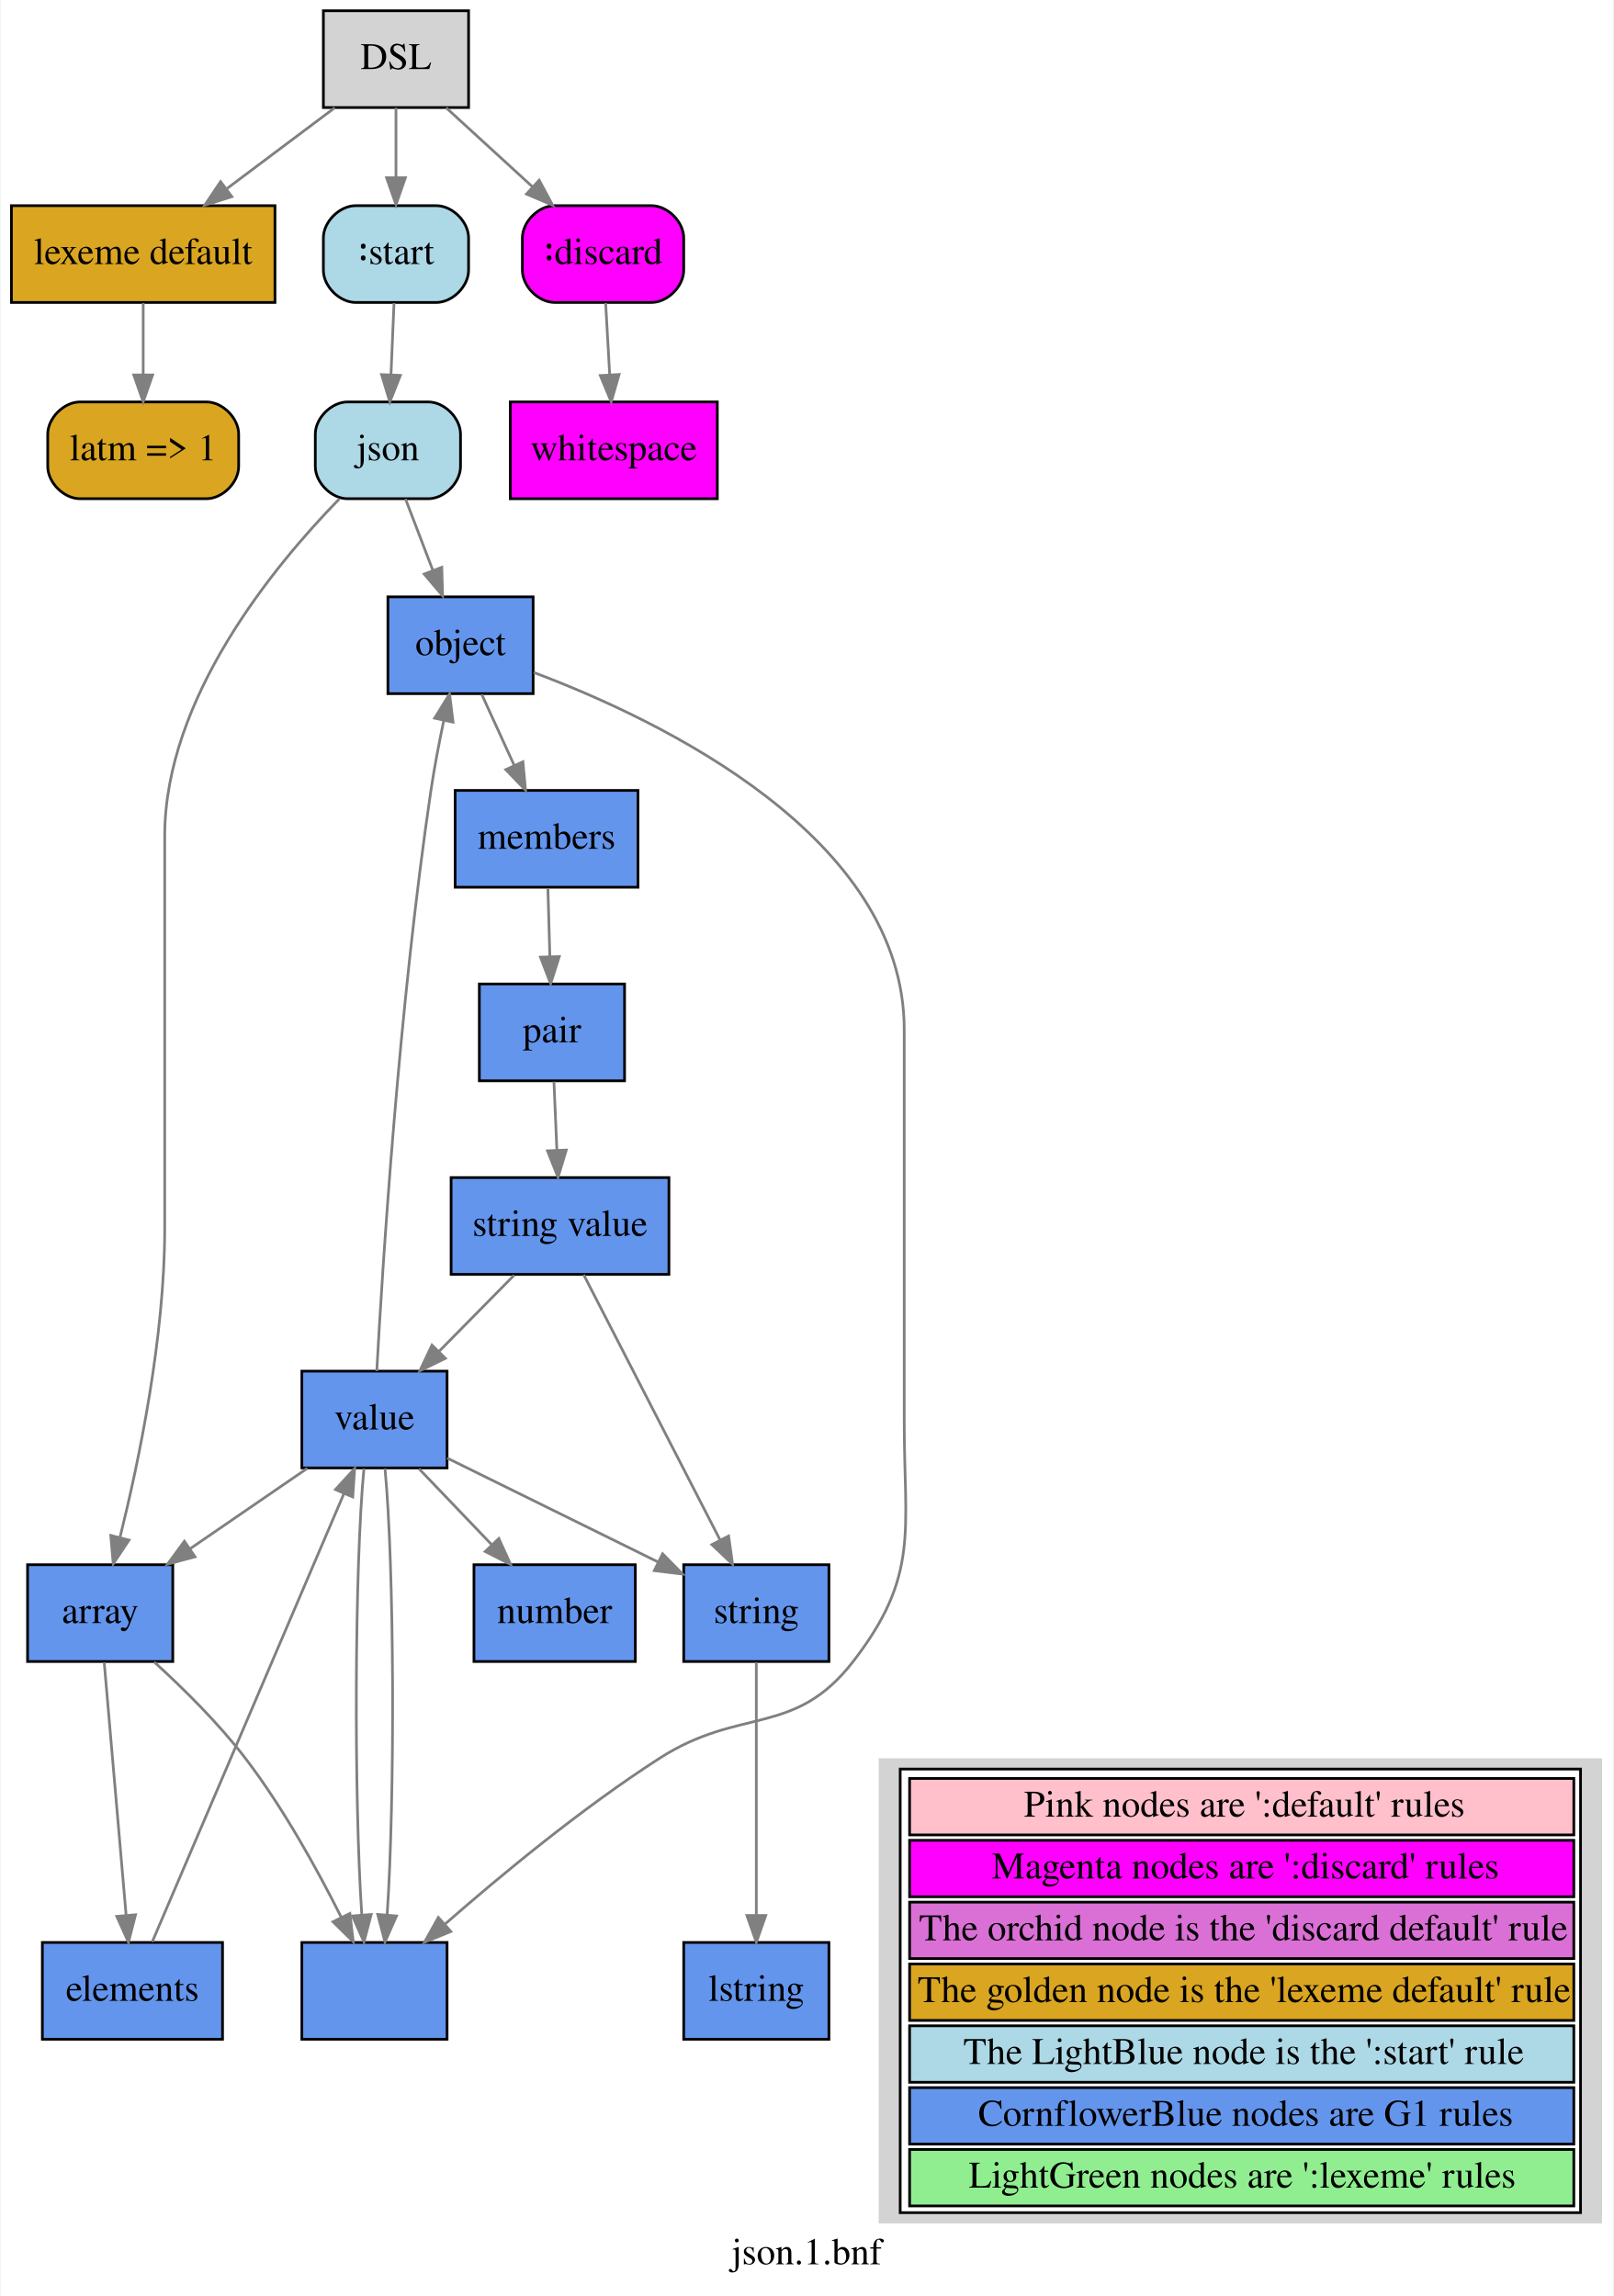
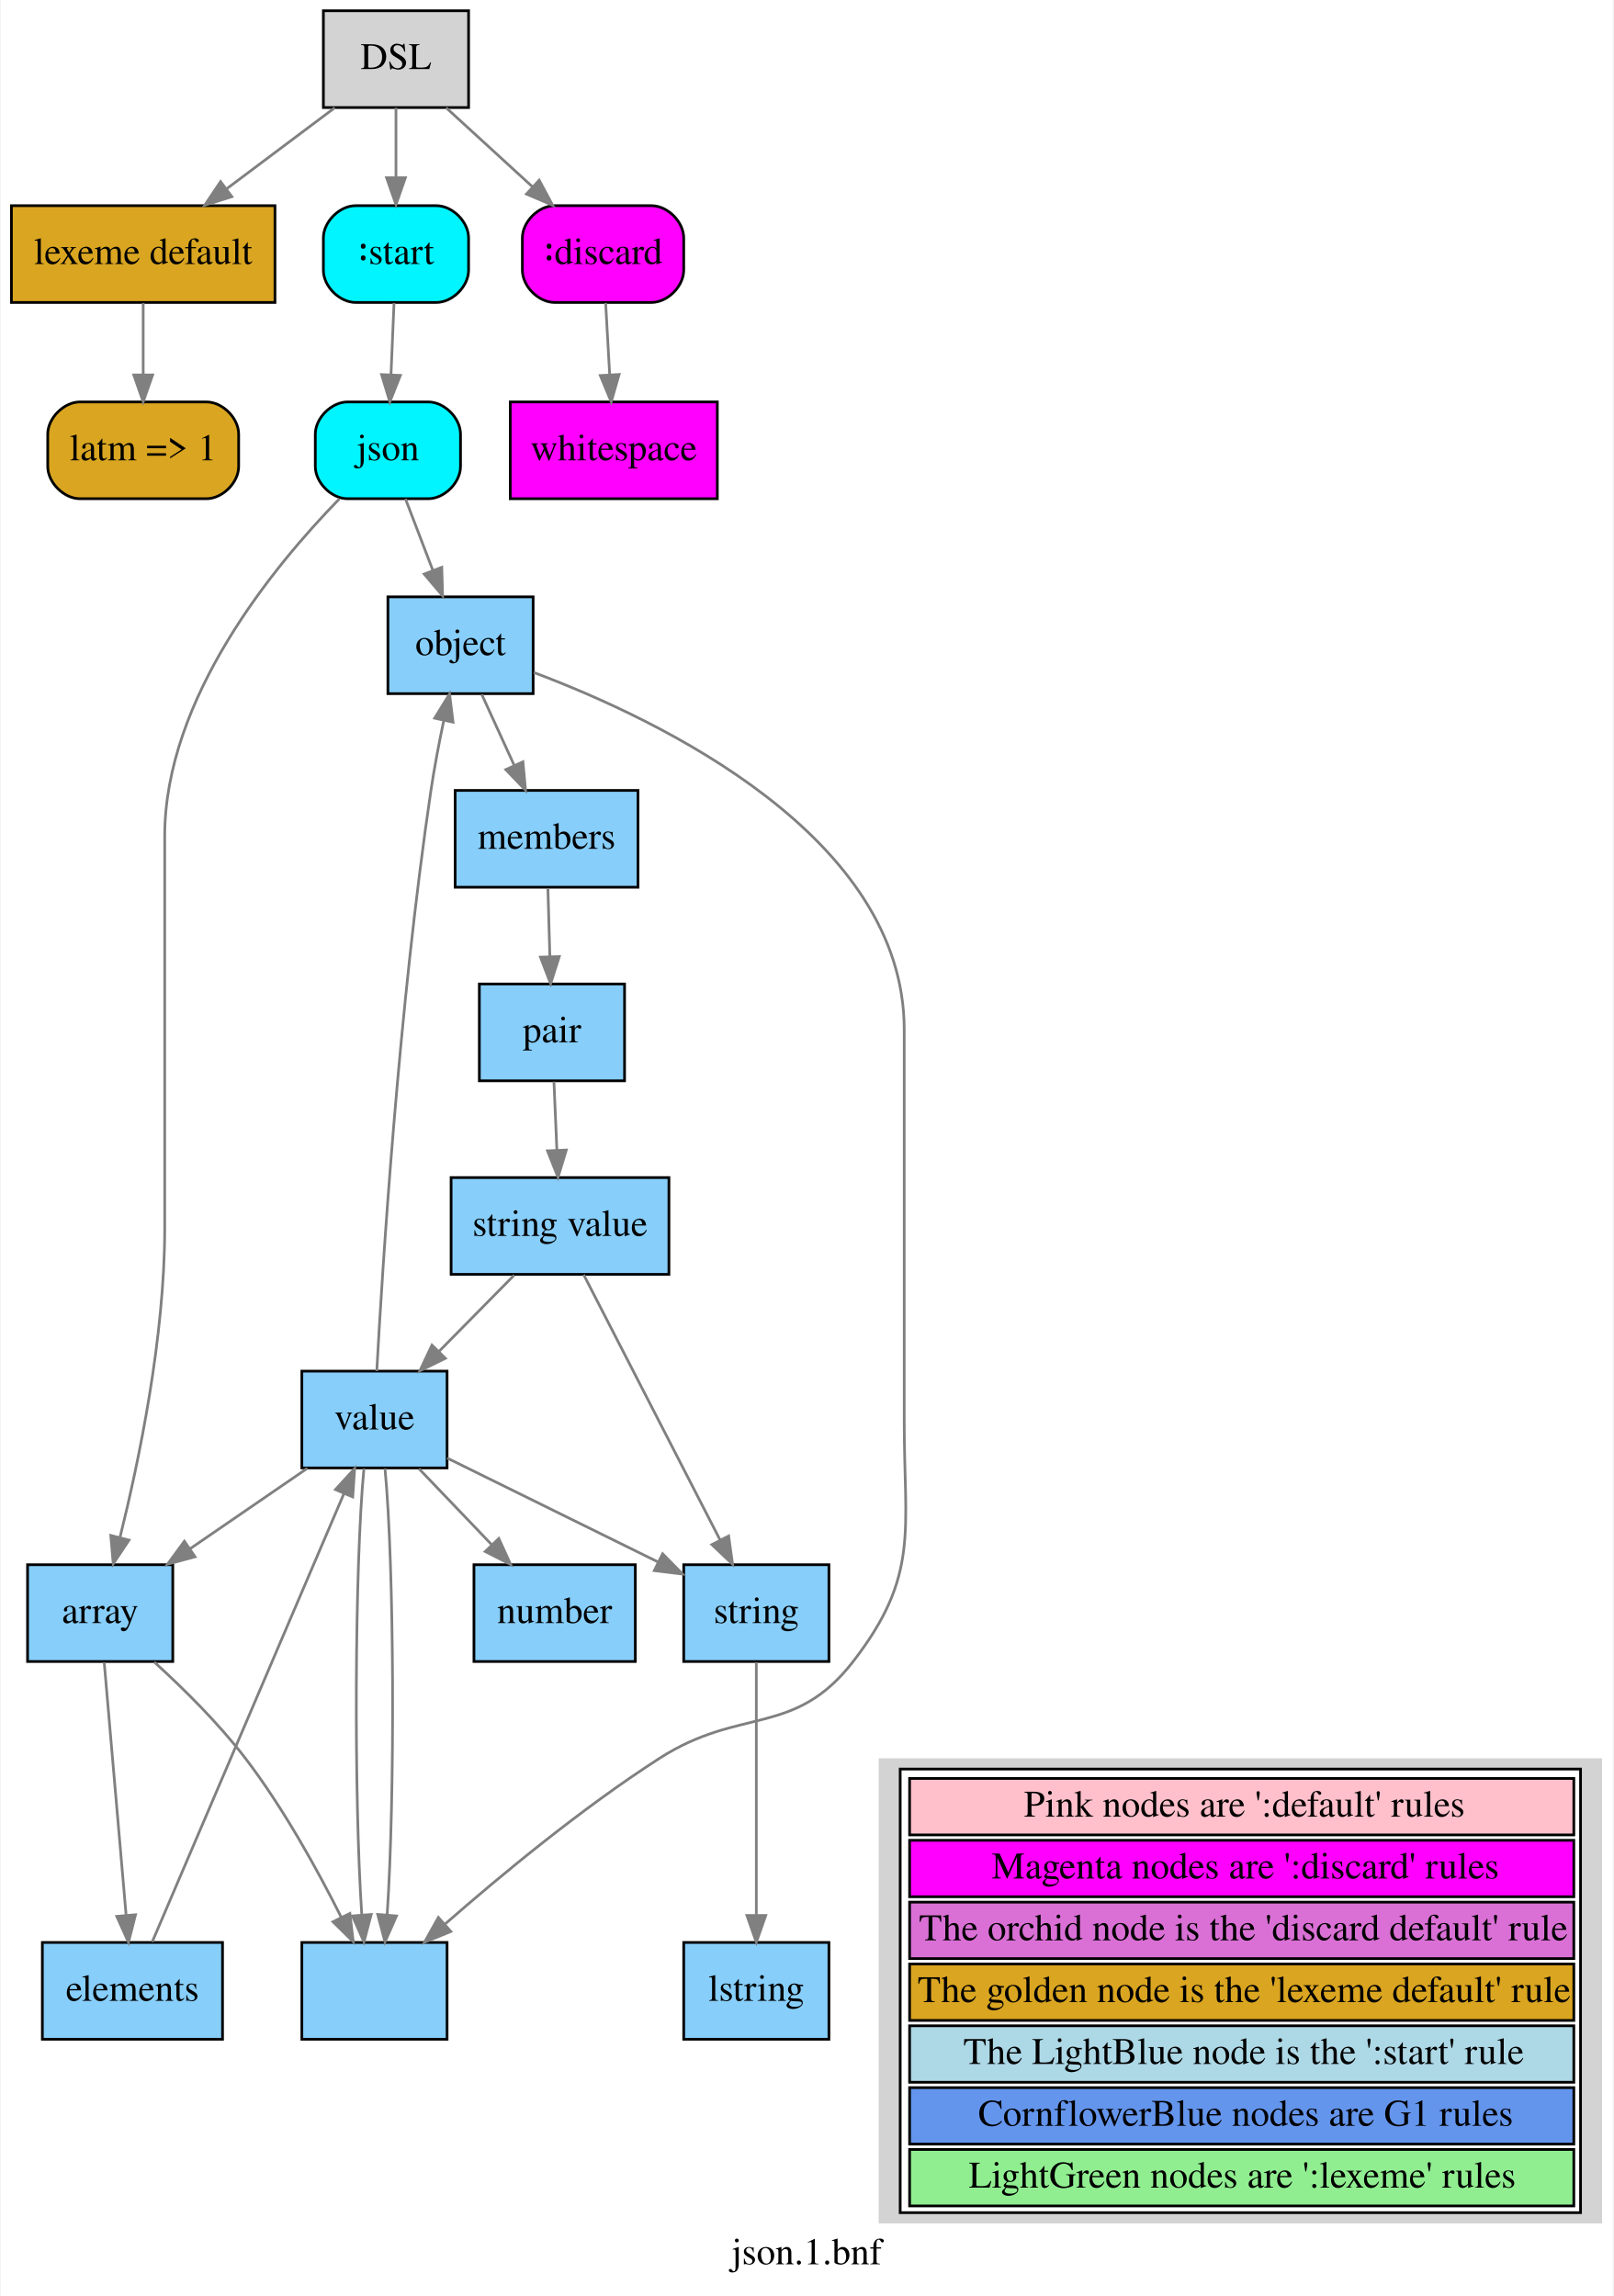
<svg xmlns="http://www.w3.org/2000/svg" width="600pt" height="854pt" viewBox="0.00 0.00 599.50 854.00">
  <g id="graph0" class="graph" transform="scale(1 1) rotate(0) translate(4 850)">
    <polygon fill="white" stroke="none" points="-4,4 -4,-850 595.5,-850 595.5,4 -4,4" />
    <text text-anchor="middle" x="295.75" y="-7.8" font-family="Times,serif" font-size="14.00">json.1.bnf</text>
    <g id="node1" class="node">
      <polygon fill="goldenrod" stroke="black" points="98,-773.5 7.10543e-15,-773.5 7.10543e-15,-737.5 98,-737.5 98,-773.5" />
      <text text-anchor="middle" x="49" y="-751.8" font-family="Times,serif" font-size="14.00">lexeme default</text>
    </g>
    <g id="node3" class="node">
      <path fill="goldenrod" stroke="black" d="M25.5,-664.5C25.5,-664.5 72.5,-664.5 72.5,-664.5 78.5,-664.5 84.5,-670.5 84.5,-676.5 84.5,-676.5 84.5,-688.5 84.5,-688.5 84.5,-694.5 78.5,-700.5 72.5,-700.5 72.5,-700.5 25.5,-700.5 25.5,-700.5 19.5,-700.5 13.5,-694.5 13.5,-688.5 13.5,-688.5 13.5,-676.5 13.5,-676.5 13.5,-670.5 19.5,-664.5 25.5,-664.5" />
      <text text-anchor="middle" x="49" y="-678.8" font-family="Times,serif" font-size="14.00">latm =&gt; 1</text>
    </g>
    <g id="edge2" class="edge">
      <path fill="none" stroke="grey" d="M49,-737.313C49,-729.289 49,-719.547 49,-710.569" />
      <polygon fill="grey" stroke="grey" points="52.5,-710.529 49,-700.529 45.5,-710.529 52.5,-710.529" />
    </g>
    <g id="node2" class="node">
      <polygon fill="lightgrey" stroke="black" points="170,-846 116,-846 116,-810 170,-810 170,-846" />
      <text text-anchor="middle" x="143" y="-824.3" font-family="Times,serif" font-size="14.00">DSL</text>
    </g>
    <g id="edge1" class="edge">
      <path fill="none" stroke="grey" d="M120.245,-809.934C108.211,-800.908 93.256,-789.692 80.16,-779.87" />
      <polygon fill="grey" stroke="grey" points="81.971,-776.853 71.871,-773.653 77.771,-782.453 81.971,-776.853" />
    </g>
    <g id="node4" class="node">
-       <path fill="lightblue" stroke="black" d="M128,-737.5C128,-737.5 158,-737.5 158,-737.5 164,-737.5 170,-743.5 170,-749.5 170,-749.5 170,-761.5 170,-761.5 170,-767.5 164,-773.5 158,-773.5 158,-773.5 128,-773.5 128,-773.5 122,-773.5 116,-767.5 116,-761.5 116,-761.5 116,-749.5 116,-749.5 116,-743.5 122,-737.5 128,-737.5" />
+       <path fill="#00f5ff" stroke="black" d="M128,-737.5C128,-737.5 158,-737.5 158,-737.5 164,-737.5 170,-743.5 170,-749.5 170,-749.5 170,-761.5 170,-761.5 170,-767.5 164,-773.5 158,-773.5 158,-773.5 128,-773.5 128,-773.5 122,-773.5 116,-767.5 116,-761.5 116,-761.5 116,-749.5 116,-749.5 116,-743.5 122,-737.5 128,-737.5" />
      <text text-anchor="middle" x="143" y="-751.8" font-family="Times,serif" font-size="14.00">꞉start</text>
    </g>
    <g id="edge3" class="edge">
      <path fill="none" stroke="grey" d="M143,-809.934C143,-802.17 143,-792.784 143,-784.06" />
      <polygon fill="grey" stroke="grey" points="146.5,-783.899 143,-773.899 139.5,-783.899 146.5,-783.899" />
    </g>
    <g id="node17" class="node">
      <path fill="magenta" stroke="black" d="M202,-737.5C202,-737.5 238,-737.5 238,-737.5 244,-737.5 250,-743.5 250,-749.5 250,-749.5 250,-761.5 250,-761.5 250,-767.5 244,-773.5 238,-773.5 238,-773.5 202,-773.5 202,-773.5 196,-773.5 190,-767.5 190,-761.5 190,-761.5 190,-749.5 190,-749.5 190,-743.5 196,-737.5 202,-737.5" />
      <text text-anchor="middle" x="220" y="-751.8" font-family="Times,serif" font-size="14.00">꞉discard</text>
    </g>
    <g id="edge23" class="edge">
      <path fill="none" stroke="grey" d="M161.64,-809.934C171.31,-801.08 183.282,-790.119 193.861,-780.432" />
      <polygon fill="grey" stroke="grey" points="196.253,-782.988 201.265,-773.653 191.526,-777.825 196.253,-782.988" />
    </g>
    <g id="node5" class="node">
-       <path fill="lightblue" stroke="black" d="M125,-664.5C125,-664.5 155,-664.5 155,-664.5 161,-664.5 167,-670.5 167,-676.5 167,-676.5 167,-688.5 167,-688.5 167,-694.5 161,-700.5 155,-700.5 155,-700.5 125,-700.5 125,-700.5 119,-700.5 113,-694.5 113,-688.5 113,-688.5 113,-676.5 113,-676.5 113,-670.5 119,-664.5 125,-664.5" />
+       <path fill="#00f5ff" stroke="black" d="M125,-664.5C125,-664.5 155,-664.5 155,-664.5 161,-664.5 167,-670.5 167,-676.5 167,-676.5 167,-688.5 167,-688.5 167,-694.5 161,-700.5 155,-700.5 155,-700.5 125,-700.5 125,-700.5 119,-700.5 113,-694.5 113,-688.5 113,-688.5 113,-676.5 113,-676.5 113,-670.5 119,-664.5 125,-664.5" />
      <text text-anchor="middle" x="140" y="-678.8" font-family="Times,serif" font-size="14.00">json</text>
    </g>
    <g id="edge4" class="edge">
      <path fill="none" stroke="grey" d="M142.274,-737.313C141.935,-729.289 141.523,-719.547 141.144,-710.569" />
      <polygon fill="grey" stroke="grey" points="144.639,-710.372 140.72,-700.529 137.645,-710.668 144.639,-710.372" />
    </g>
    <g id="node6" class="node">
-       <polygon fill="CornflowerBlue" stroke="black" points="194,-628 140,-628 140,-592 194,-592 194,-628" />
+       <polygon fill="LightSkyBlue" stroke="black" points="194,-628 140,-628 140,-592 194,-592 194,-628" />
      <text text-anchor="middle" x="167" y="-606.3" font-family="Times,serif" font-size="14.00">object</text>
    </g>
    <g id="edge5" class="edge">
      <path fill="none" stroke="grey" d="M146.536,-664.434C149.575,-656.499 153.262,-646.871 156.665,-637.985" />
      <polygon fill="grey" stroke="grey" points="160.029,-638.989 160.337,-628.399 153.492,-636.485 160.029,-638.989" />
    </g>
    <g id="node7" class="node">
-       <polygon fill="CornflowerBlue" stroke="black" points="60,-268 6,-268 6,-232 60,-232 60,-268" />
+       <polygon fill="LightSkyBlue" stroke="black" points="60,-268 6,-268 6,-232 60,-232 60,-268" />
      <text text-anchor="middle" x="33" y="-246.3" font-family="Times,serif" font-size="14.00">array</text>
    </g>
    <g id="edge6" class="edge">
      <path fill="none" stroke="grey" d="M121.99,-664.489C97.579,-639.498 57,-590.248 57,-539 57,-539 57,-539 57,-393 57,-352.65 47.462,-306.742 40.412,-278.319" />
      <polygon fill="grey" stroke="grey" points="43.726,-277.15 37.857,-268.329 36.944,-278.885 43.726,-277.15" />
    </g>
    <g id="node8" class="node">
-       <polygon fill="CornflowerBlue" stroke="black" points="162,-127.5 108,-127.5 108,-91.5 162,-91.5 162,-127.5" />
+       <polygon fill="LightSkyBlue" stroke="black" points="162,-127.5 108,-127.5 108,-91.5 162,-91.5 162,-127.5" />
    </g>
    <g id="edge7" class="edge">
      <path fill="none" stroke="grey" d="M194.246,-599.87C241.111,-582.245 332,-538.808 332,-467 332,-467 332,-467 332,-321 332,-280.553 337.758,-263.984 313,-232 291.1,-203.709 271.098,-215.343 241,-196 212.203,-177.493 182.075,-152.573 161.331,-134.412" />
      <polygon fill="grey" stroke="grey" points="163.402,-131.571 153.592,-127.568 158.764,-136.814 163.402,-131.571" />
    </g>
    <g id="node9" class="node">
-       <polygon fill="CornflowerBlue" stroke="black" points="233,-556 165,-556 165,-520 233,-520 233,-556" />
+       <polygon fill="LightSkyBlue" stroke="black" points="233,-556 165,-556 165,-520 233,-520 233,-556" />
      <text text-anchor="middle" x="199" y="-534.3" font-family="Times,serif" font-size="14.00">members</text>
    </g>
    <g id="edge8" class="edge">
      <path fill="none" stroke="grey" d="M174.91,-591.697C178.553,-583.728 182.954,-574.1 186.994,-565.264" />
      <polygon fill="grey" stroke="grey" points="190.206,-566.654 191.181,-556.104 183.84,-563.744 190.206,-566.654" />
    </g>
    <g id="edge19" class="edge">
      <path fill="none" stroke="grey" d="M53.11,-231.813C63.913,-221.982 77.022,-209.04 87,-196 101.14,-177.521 113.864,-154.4 122.654,-136.863" />
      <polygon fill="grey" stroke="grey" points="125.858,-138.279 127.116,-127.759 119.572,-135.198 125.858,-138.279" />
    </g>
    <g id="node15" class="node">
-       <polygon fill="CornflowerBlue" stroke="black" points="78.5,-127.5 11.5,-127.5 11.5,-91.5 78.5,-91.5 78.5,-127.5" />
+       <polygon fill="LightSkyBlue" stroke="black" points="78.5,-127.5 11.5,-127.5 11.5,-91.5 78.5,-91.5 78.5,-127.5" />
      <text text-anchor="middle" x="45" y="-105.8" font-family="Times,serif" font-size="14.00">elements</text>
    </g>
    <g id="edge20" class="edge">
      <path fill="none" stroke="grey" d="M34.495,-231.739C36.537,-208.181 40.217,-165.706 42.634,-137.806" />
      <polygon fill="grey" stroke="grey" points="46.147,-137.808 43.523,-127.544 39.173,-137.204 46.147,-137.808" />
    </g>
    <g id="node10" class="node">
-       <polygon fill="CornflowerBlue" stroke="black" points="228,-484 174,-484 174,-448 228,-448 228,-484" />
+       <polygon fill="LightSkyBlue" stroke="black" points="228,-484 174,-484 174,-448 228,-448 228,-484" />
      <text text-anchor="middle" x="201" y="-462.3" font-family="Times,serif" font-size="14.00">pair</text>
    </g>
    <g id="edge9" class="edge">
      <path fill="none" stroke="grey" d="M199.494,-519.697C199.715,-511.983 199.98,-502.712 200.225,-494.112" />
      <polygon fill="grey" stroke="grey" points="203.724,-494.2 200.511,-484.104 196.727,-494 203.724,-494.2" />
    </g>
    <g id="node11" class="node">
-       <polygon fill="CornflowerBlue" stroke="black" points="244.5,-412 163.5,-412 163.5,-376 244.5,-376 244.5,-412" />
+       <polygon fill="LightSkyBlue" stroke="black" points="244.5,-412 163.5,-412 163.5,-376 244.5,-376 244.5,-412" />
      <text text-anchor="middle" x="204" y="-390.3" font-family="Times,serif" font-size="14.00">string value</text>
    </g>
    <g id="edge10" class="edge">
      <path fill="none" stroke="grey" d="M201.742,-447.697C202.072,-439.983 202.469,-430.712 202.838,-422.112" />
      <polygon fill="grey" stroke="grey" points="206.335,-422.245 203.267,-412.104 199.342,-421.945 206.335,-422.245" />
    </g>
    <g id="node12" class="node">
-       <polygon fill="CornflowerBlue" stroke="black" points="304,-268 250,-268 250,-232 304,-232 304,-268" />
+       <polygon fill="LightSkyBlue" stroke="black" points="304,-268 250,-268 250,-232 304,-232 304,-268" />
      <text text-anchor="middle" x="277" y="-246.3" font-family="Times,serif" font-size="14.00">string</text>
    </g>
    <g id="edge11" class="edge">
      <path fill="none" stroke="grey" d="M212.806,-375.871C225.411,-351.35 248.709,-306.032 263.501,-277.259" />
      <polygon fill="grey" stroke="grey" points="266.704,-278.683 268.163,-268.189 260.478,-275.483 266.704,-278.683" />
    </g>
    <g id="node13" class="node">
-       <polygon fill="CornflowerBlue" stroke="black" points="162,-340 108,-340 108,-304 162,-304 162,-340" />
+       <polygon fill="LightSkyBlue" stroke="black" points="162,-340 108,-340 108,-304 162,-304 162,-340" />
      <text text-anchor="middle" x="135" y="-318.3" font-family="Times,serif" font-size="14.00">value</text>
    </g>
    <g id="edge12" class="edge">
      <path fill="none" stroke="grey" d="M186.944,-375.697C178.505,-367.135 168.175,-356.656 158.957,-347.304" />
      <polygon fill="grey" stroke="grey" points="161.373,-344.769 151.86,-340.104 156.387,-349.683 161.373,-344.769" />
    </g>
    <g id="node16" class="node">
-       <polygon fill="CornflowerBlue" stroke="black" points="304,-127.5 250,-127.5 250,-91.5 304,-91.5 304,-127.5" />
+       <polygon fill="LightSkyBlue" stroke="black" points="304,-127.5 250,-127.5 250,-91.5 304,-91.5 304,-127.5" />
      <text text-anchor="middle" x="277" y="-105.8" font-family="Times,serif" font-size="14.00">lstring</text>
    </g>
    <g id="edge22" class="edge">
      <path fill="none" stroke="grey" d="M277,-231.739C277,-208.181 277,-165.706 277,-137.806" />
      <polygon fill="grey" stroke="grey" points="280.5,-137.544 277,-127.544 273.5,-137.544 280.5,-137.544" />
    </g>
    <g id="edge14" class="edge">
      <path fill="none" stroke="grey" d="M135.864,-340.036C137.968,-378.634 144.081,-475.649 156,-556 157.26,-564.497 159.023,-573.683 160.769,-581.983" />
      <polygon fill="grey" stroke="grey" points="157.382,-582.878 162.932,-591.903 164.221,-581.387 157.382,-582.878" />
    </g>
    <g id="edge16" class="edge">
      <path fill="none" stroke="grey" d="M110.048,-303.876C96.959,-294.893 80.74,-283.763 66.564,-274.034" />
      <polygon fill="grey" stroke="grey" points="68.273,-270.962 58.048,-268.19 64.313,-276.734 68.273,-270.962" />
    </g>
    <g id="edge17" class="edge">
      <path fill="none" stroke="grey" d="M131.088,-303.774C127.591,-267.217 127.326,-181.631 130.294,-137.649" />
      <polygon fill="grey" stroke="grey" points="133.783,-137.917 131.094,-127.669 126.806,-137.357 133.783,-137.917" />
    </g>
    <g id="edge18" class="edge">
      <path fill="none" stroke="grey" d="M138.912,-303.774C142.409,-267.217 142.674,-181.631 139.706,-137.649" />
      <polygon fill="grey" stroke="grey" points="143.194,-137.357 138.906,-127.669 136.217,-137.917 143.194,-137.357" />
    </g>
    <g id="edge13" class="edge">
      <path fill="none" stroke="grey" d="M162.043,-307.669C184.306,-296.694 216.073,-281.034 240.574,-268.956" />
      <polygon fill="grey" stroke="grey" points="242.152,-272.081 249.574,-264.52 239.057,-265.802 242.152,-272.081" />
    </g>
    <g id="node14" class="node">
-       <polygon fill="CornflowerBlue" stroke="black" points="232,-268 172,-268 172,-232 232,-232 232,-268" />
+       <polygon fill="LightSkyBlue" stroke="black" points="232,-268 172,-268 172,-232 232,-232 232,-268" />
      <text text-anchor="middle" x="202" y="-246.3" font-family="Times,serif" font-size="14.00">number</text>
    </g>
    <g id="edge15" class="edge">
      <path fill="none" stroke="grey" d="M151.562,-303.697C159.675,-295.22 169.588,-284.864 178.471,-275.583" />
      <polygon fill="grey" stroke="grey" points="181.243,-277.749 185.629,-268.104 176.186,-272.908 181.243,-277.749" />
    </g>
    <g id="edge21" class="edge">
      <path fill="none" stroke="grey" d="M52.341,-127.669C68.015,-164.329 104.849,-250.481 123.601,-294.338" />
      <polygon fill="grey" stroke="grey" points="120.485,-295.955 127.635,-303.774 126.922,-293.203 120.485,-295.955" />
    </g>
    <g id="node18" class="node">
      <polygon fill="magenta" stroke="black" points="262.5,-700.5 185.5,-700.5 185.5,-664.5 262.5,-664.5 262.5,-700.5" />
      <text text-anchor="middle" x="224" y="-678.8" font-family="Times,serif" font-size="14.00">whitespace</text>
    </g>
    <g id="edge24" class="edge">
      <path fill="none" stroke="grey" d="M220.968,-737.313C221.42,-729.289 221.969,-719.547 222.475,-710.569" />
      <polygon fill="grey" stroke="grey" points="225.973,-710.71 223.041,-700.529 218.984,-710.316 225.973,-710.71" />
    </g>
    <g id="node19" class="node">
      <polygon fill="lightgrey" stroke="none" points="591.5,-196 322.5,-196 322.5,-23 591.5,-23 591.5,-196" />
      <polygon fill="white" stroke="none" points="330.5,-27 330.5,-192 583.5,-192 583.5,-27 330.5,-27" />
      <polygon fill="pink" stroke="none" points="334,-167.5 334,-188.5 581,-188.5 581,-167.5 334,-167.5" />
      <polygon fill="none" stroke="black" points="334,-167.5 334,-188.5 581,-188.5 581,-167.5 334,-167.5" />
      <text text-anchor="start" x="376.5" y="-174.3" font-family="Times,serif" font-size="14.00">Pink nodes are ':default' rules</text>
      <polygon fill="magenta" stroke="none" points="334,-144.5 334,-165.5 581,-165.5 581,-144.5 334,-144.5" />
      <polygon fill="none" stroke="black" points="334,-144.5 334,-165.5 581,-165.5 581,-144.5 334,-144.5" />
      <text text-anchor="start" x="364.5" y="-151.3" font-family="Times,serif" font-size="14.00">Magenta nodes are ':discard' rules</text>
      <polygon fill="orchid" stroke="none" points="334,-121.5 334,-142.5 581,-142.5 581,-121.5 334,-121.5" />
      <polygon fill="none" stroke="black" points="334,-121.5 334,-142.5 581,-142.5 581,-121.5 334,-121.5" />
      <text text-anchor="start" x="337.5" y="-128.3" font-family="Times,serif" font-size="14.00">The orchid node is the 'discard default' rule</text>
      <polygon fill="goldenrod" stroke="none" points="334,-98.5 334,-119.5 581,-119.5 581,-98.5 334,-98.5" />
      <polygon fill="none" stroke="black" points="334,-98.5 334,-119.5 581,-119.5 581,-98.5 334,-98.5" />
      <text text-anchor="start" x="337" y="-105.3" font-family="Times,serif" font-size="14.00">The golden node is the 'lexeme default' rule</text>
      <polygon fill="lightblue" stroke="none" points="334,-75.5 334,-96.5 581,-96.5 581,-75.5 334,-75.5" />
      <polygon fill="none" stroke="black" points="334,-75.5 334,-96.5 581,-96.5 581,-75.5 334,-75.5" />
      <text text-anchor="start" x="354" y="-82.3" font-family="Times,serif" font-size="14.00">The LightBlue node is the ':start' rule</text>
      <polygon fill="CornflowerBlue" stroke="none" points="334,-52.5 334,-73.5 581,-73.5 581,-52.5 334,-52.5" />
      <polygon fill="none" stroke="black" points="334,-52.5 334,-73.5 581,-73.5 581,-52.5 334,-52.5" />
      <text text-anchor="start" x="359.5" y="-59.3" font-family="Times,serif" font-size="14.00">CornflowerBlue nodes are G1 rules</text>
      <polygon fill="lightgreen" stroke="none" points="334,-29.5 334,-50.5 581,-50.5 581,-29.5 334,-29.5" />
      <polygon fill="none" stroke="black" points="334,-29.5 334,-50.5 581,-50.5 581,-29.5 334,-29.5" />
      <text text-anchor="start" x="356" y="-36.3" font-family="Times,serif" font-size="14.00">LightGreen nodes are ':lexeme' rules</text>
      <polygon fill="none" stroke="black" points="330.5,-27 330.5,-192 583.5,-192 583.5,-27 330.5,-27" />
    </g>
  </g>
</svg>
